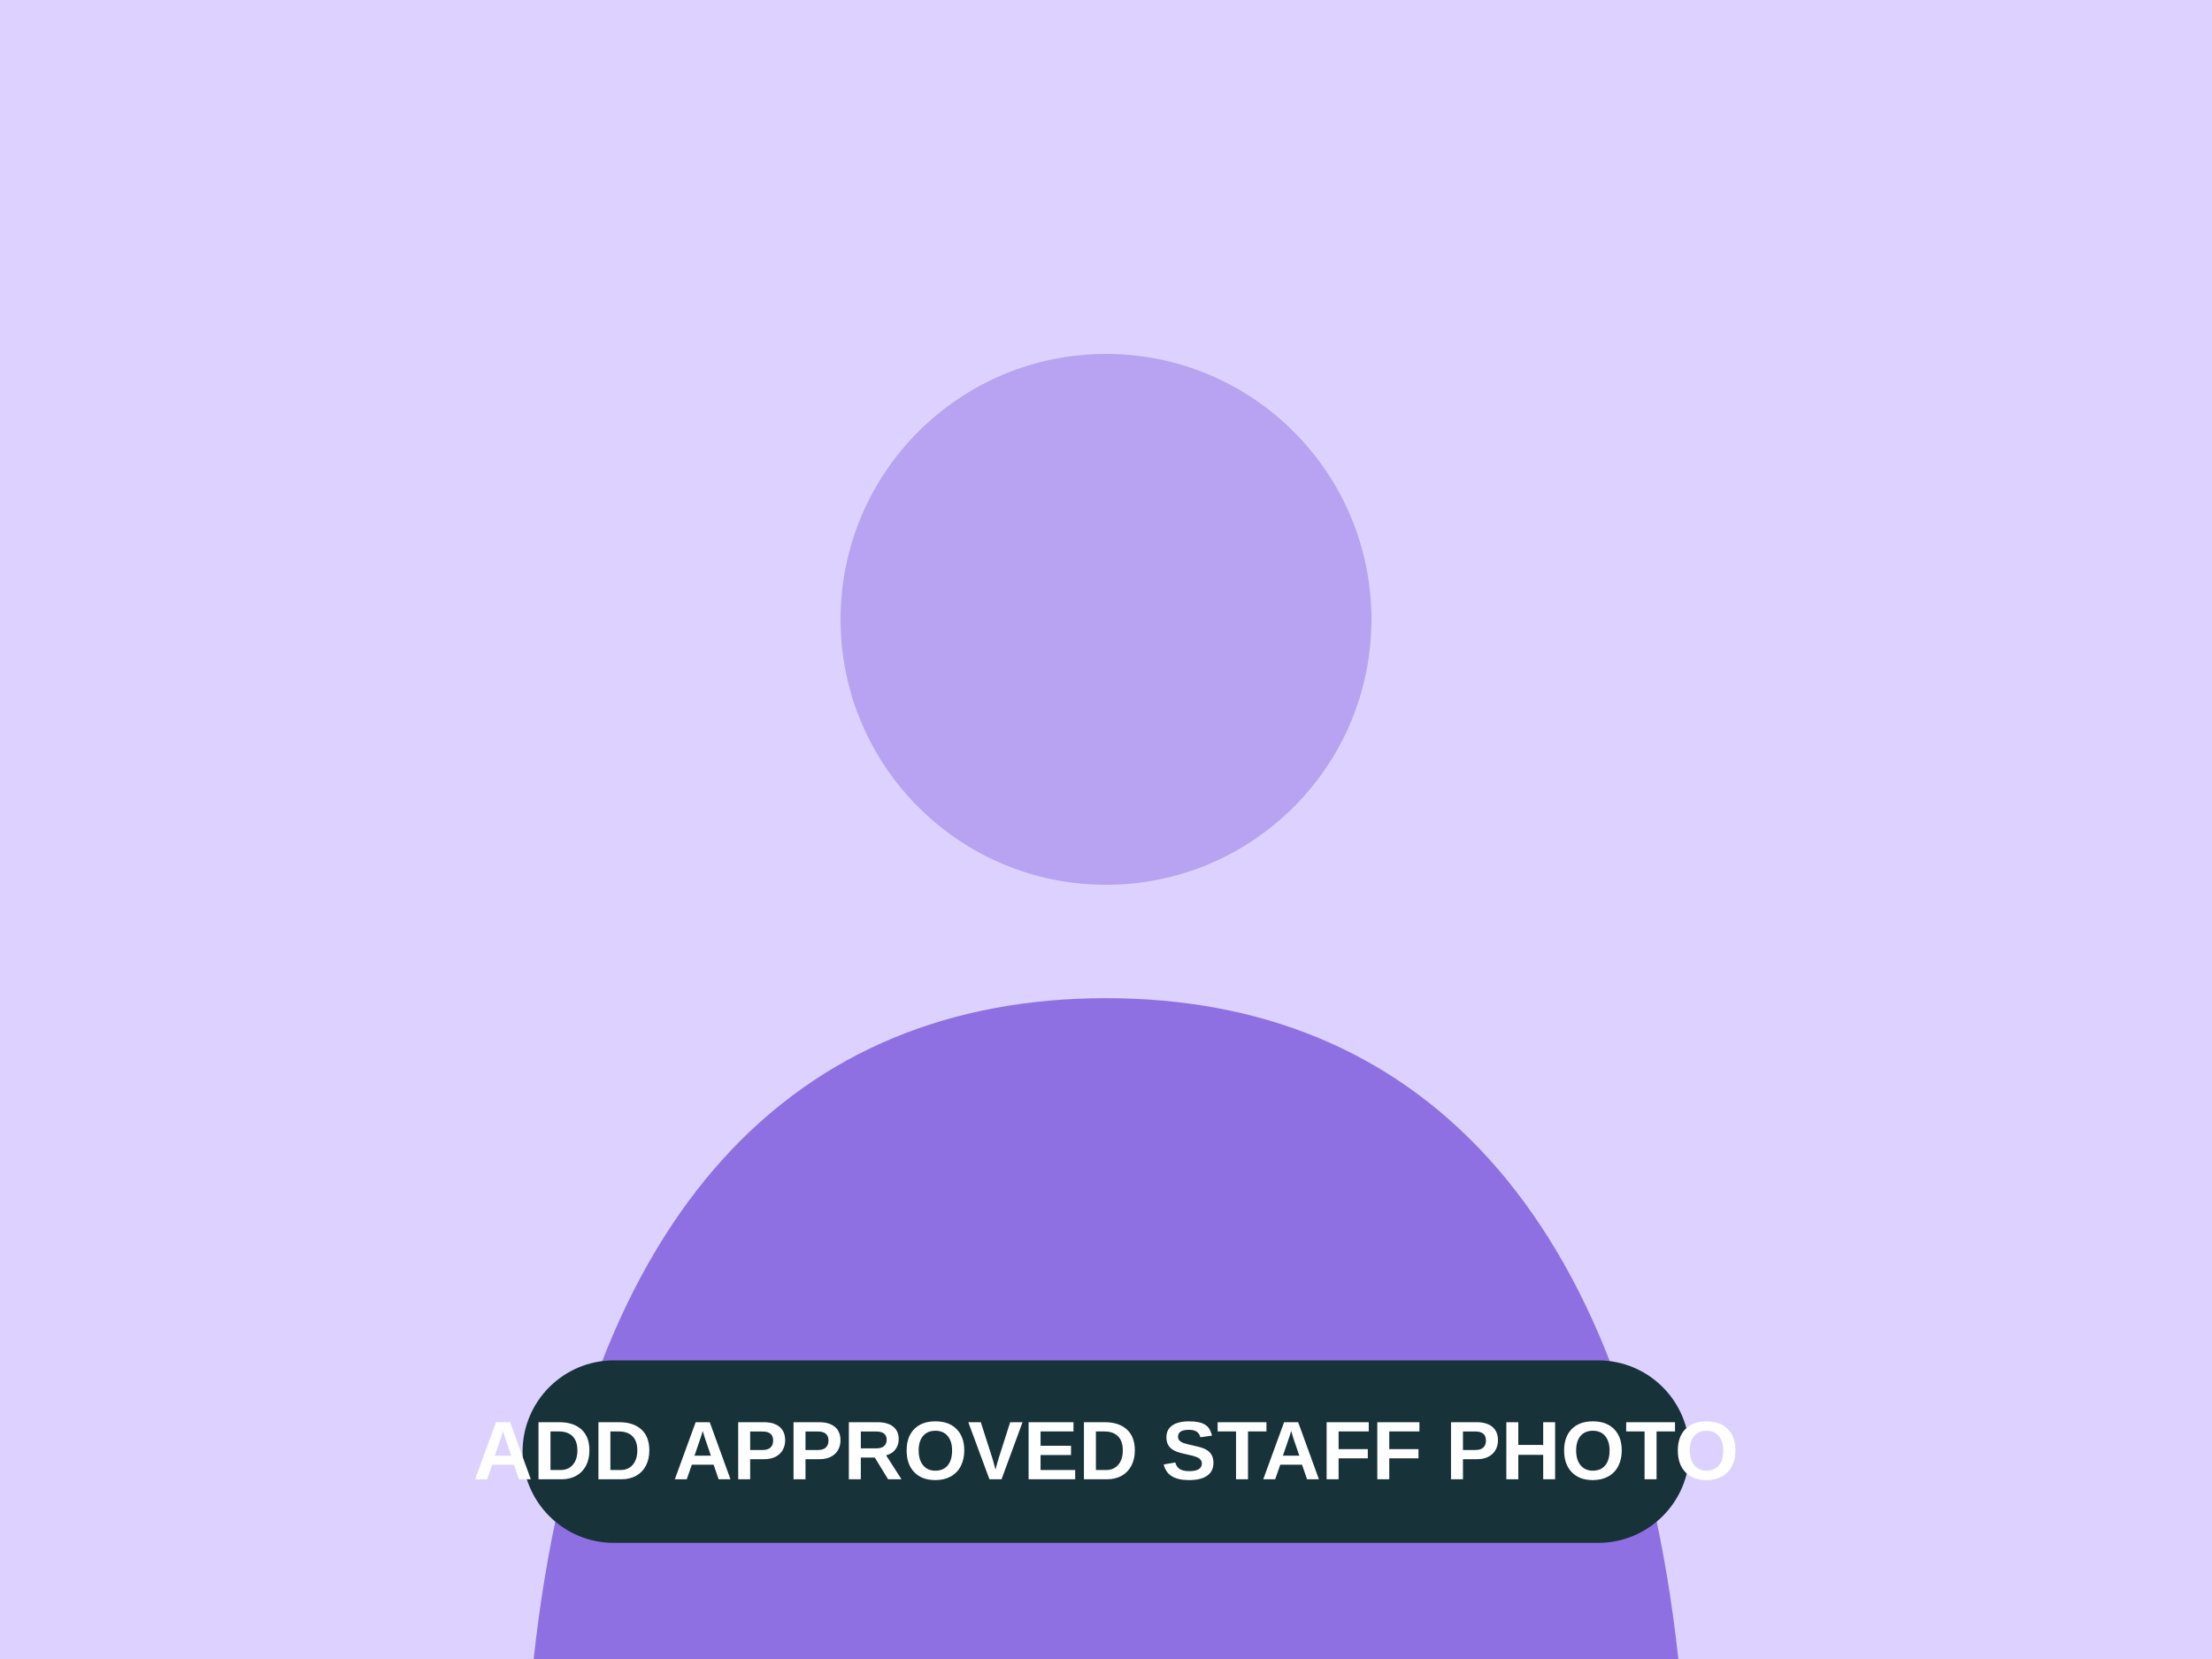
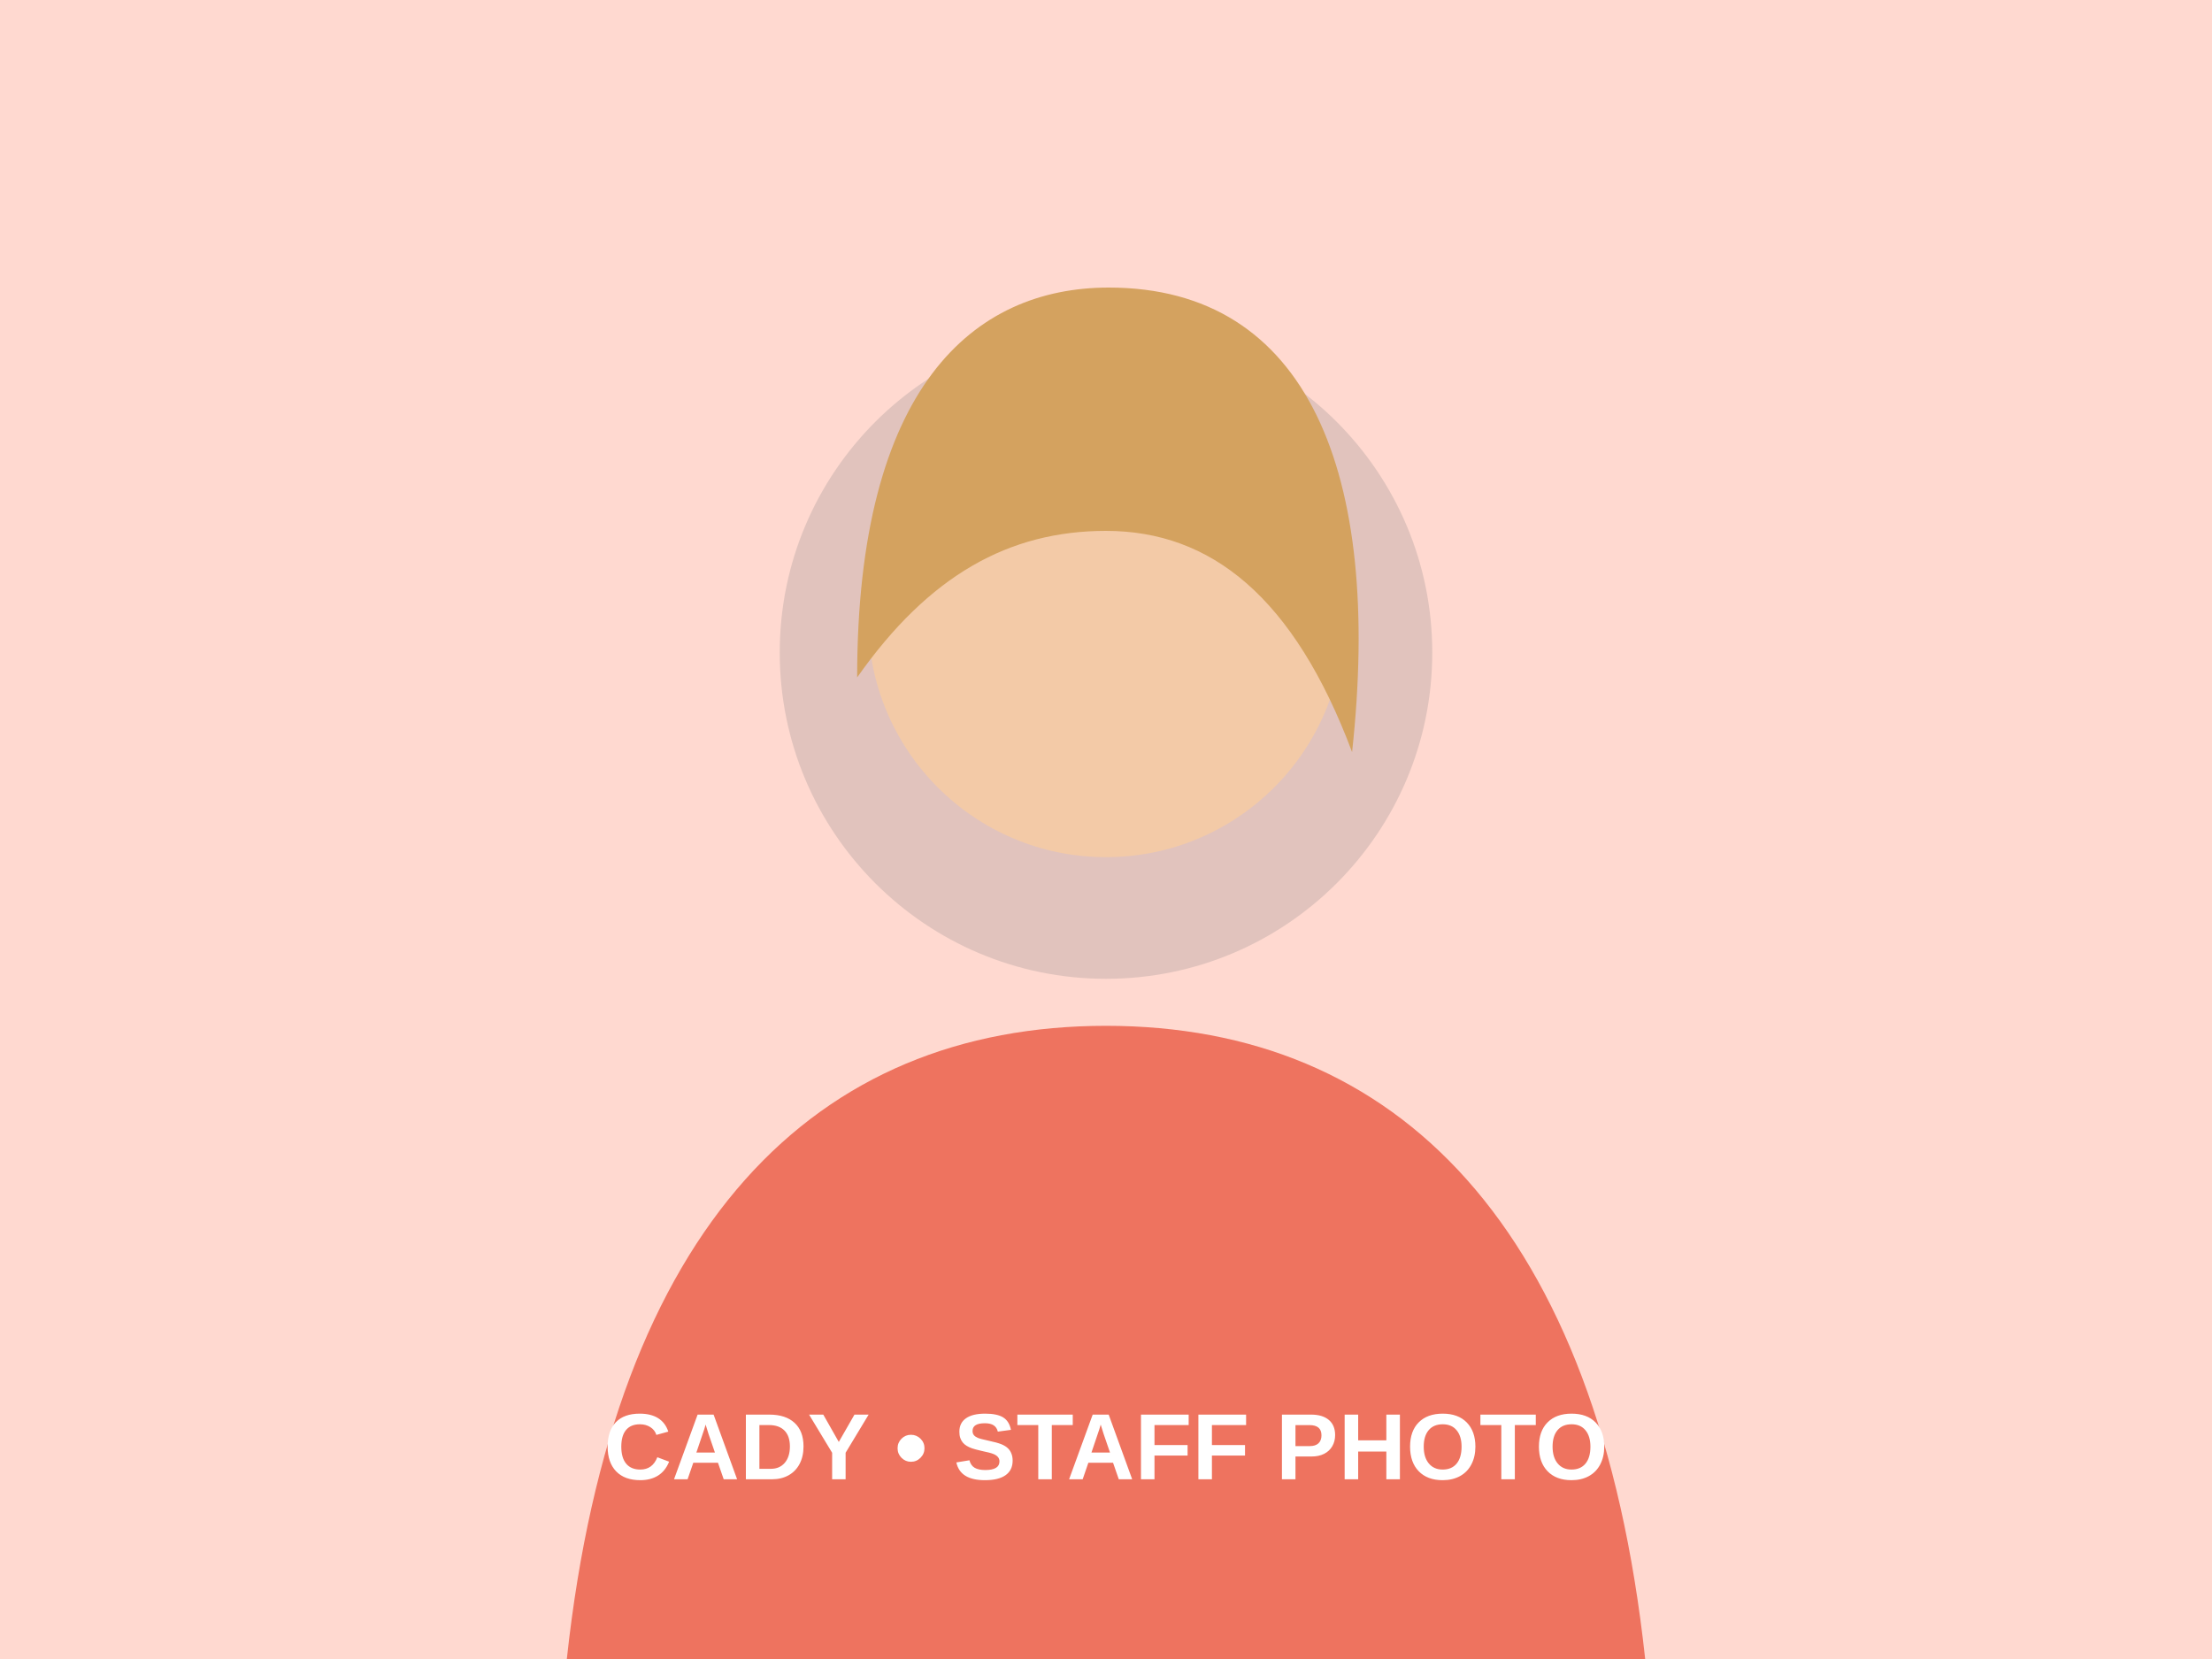
- <svg xmlns="http://www.w3.org/2000/svg" viewBox="0 0 800 600" role="img" aria-label="Staff photo placeholder">
-   <rect width="800" height="600" fill="#ddd2ff" />
-   <circle cx="400" cy="224" r="96" fill="#6f4bd8" opacity=".35" />
-   <path d="M193 600c18-164 96-239 207-239s189 75 207 239" fill="#6f4bd8" opacity=".72" />
-   <rect x="189" y="492" width="422" height="66" rx="33" fill="#18323a" />
-   <text x="400" y="535" text-anchor="middle" font-family="Arial, sans-serif" font-size="30" font-weight="800" fill="#fff">ADD APPROVED STAFF PHOTO</text>
+ <svg xmlns="http://www.w3.org/2000/svg" viewBox="0 0 800 600" role="img" aria-label="Placeholder for Cady's staff photo">
+   <rect width="800" height="600" fill="#ffd9d0" />
+   <circle cx="400" cy="236" r="118" fill="#18323a" opacity=".13" />
+   <path d="M205 600c17-157 90-229 195-229s178 72 195 229" fill="#ee735f" />
+   <circle cx="400" cy="224" r="86" fill="#f3caa7" />
+   <path d="M310 245c0-105 42-141 91-141 72 0 99 67 88 168-21-56-51-80-89-80-35 0-64 16-90 53z" fill="#d4a25f" />
+   <text x="400" y="535" text-anchor="middle" font-family="Arial, sans-serif" font-size="34" font-weight="800" fill="#fff">CADY • STAFF PHOTO</text>
</svg>
